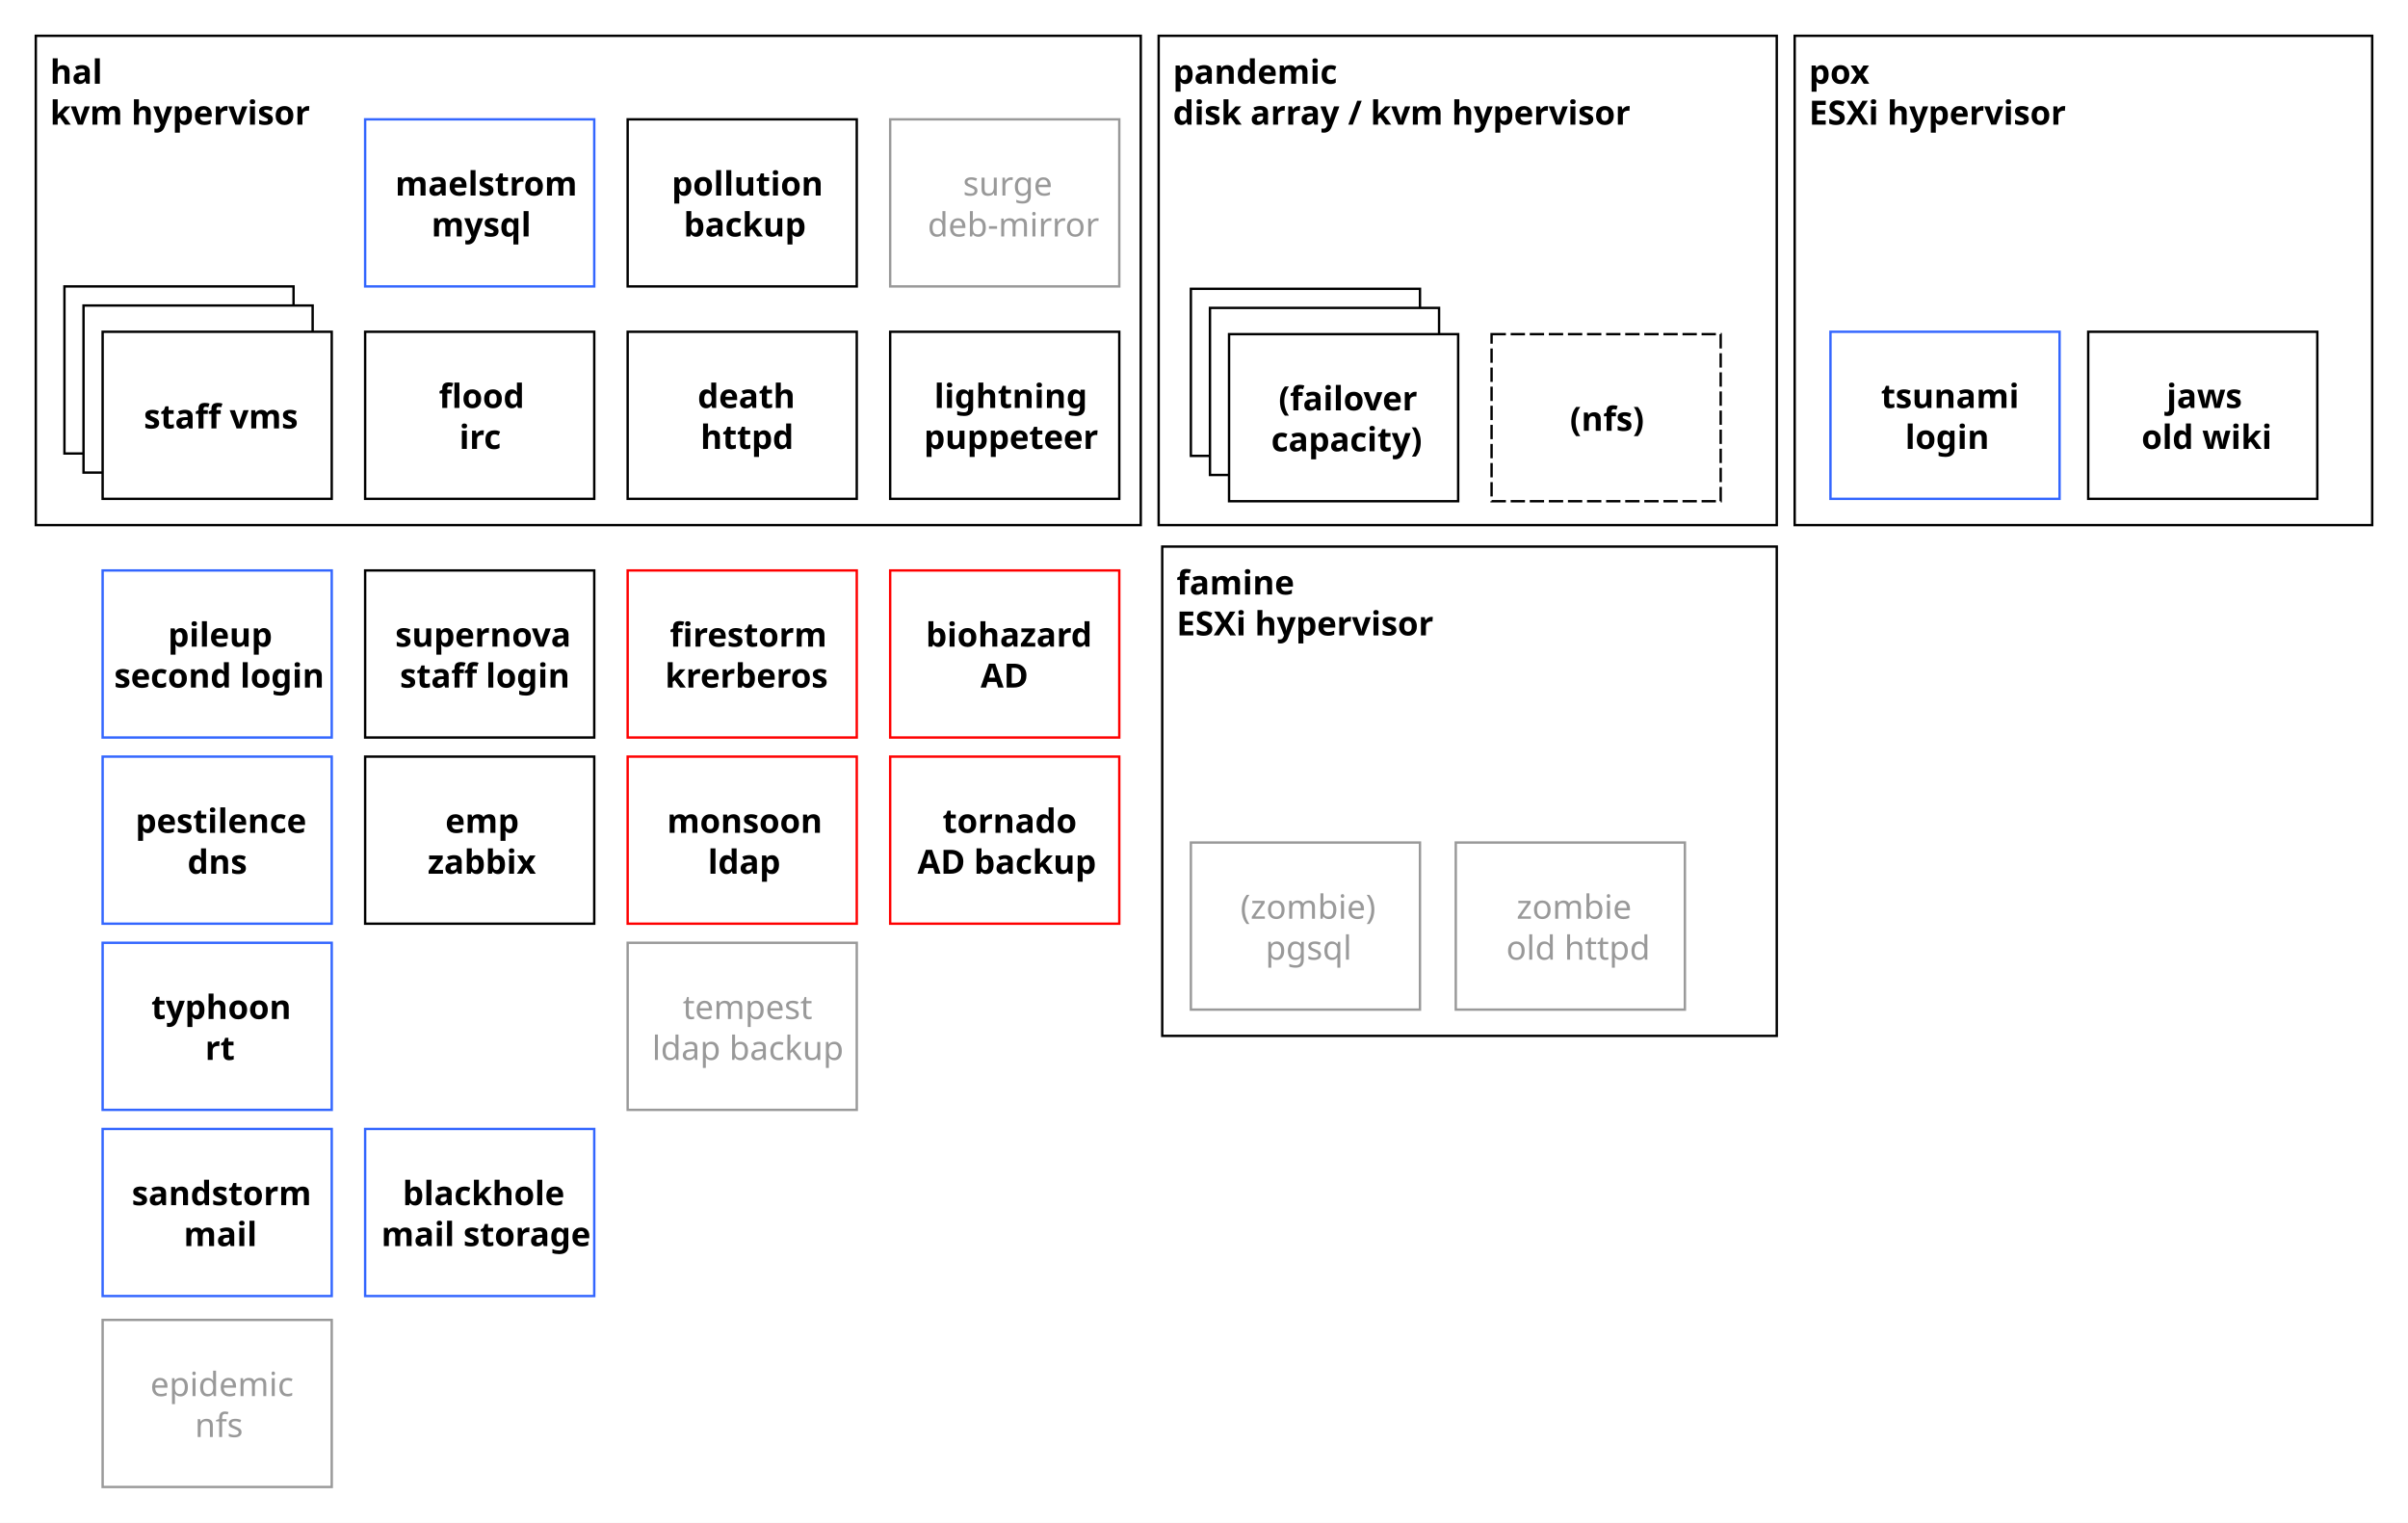
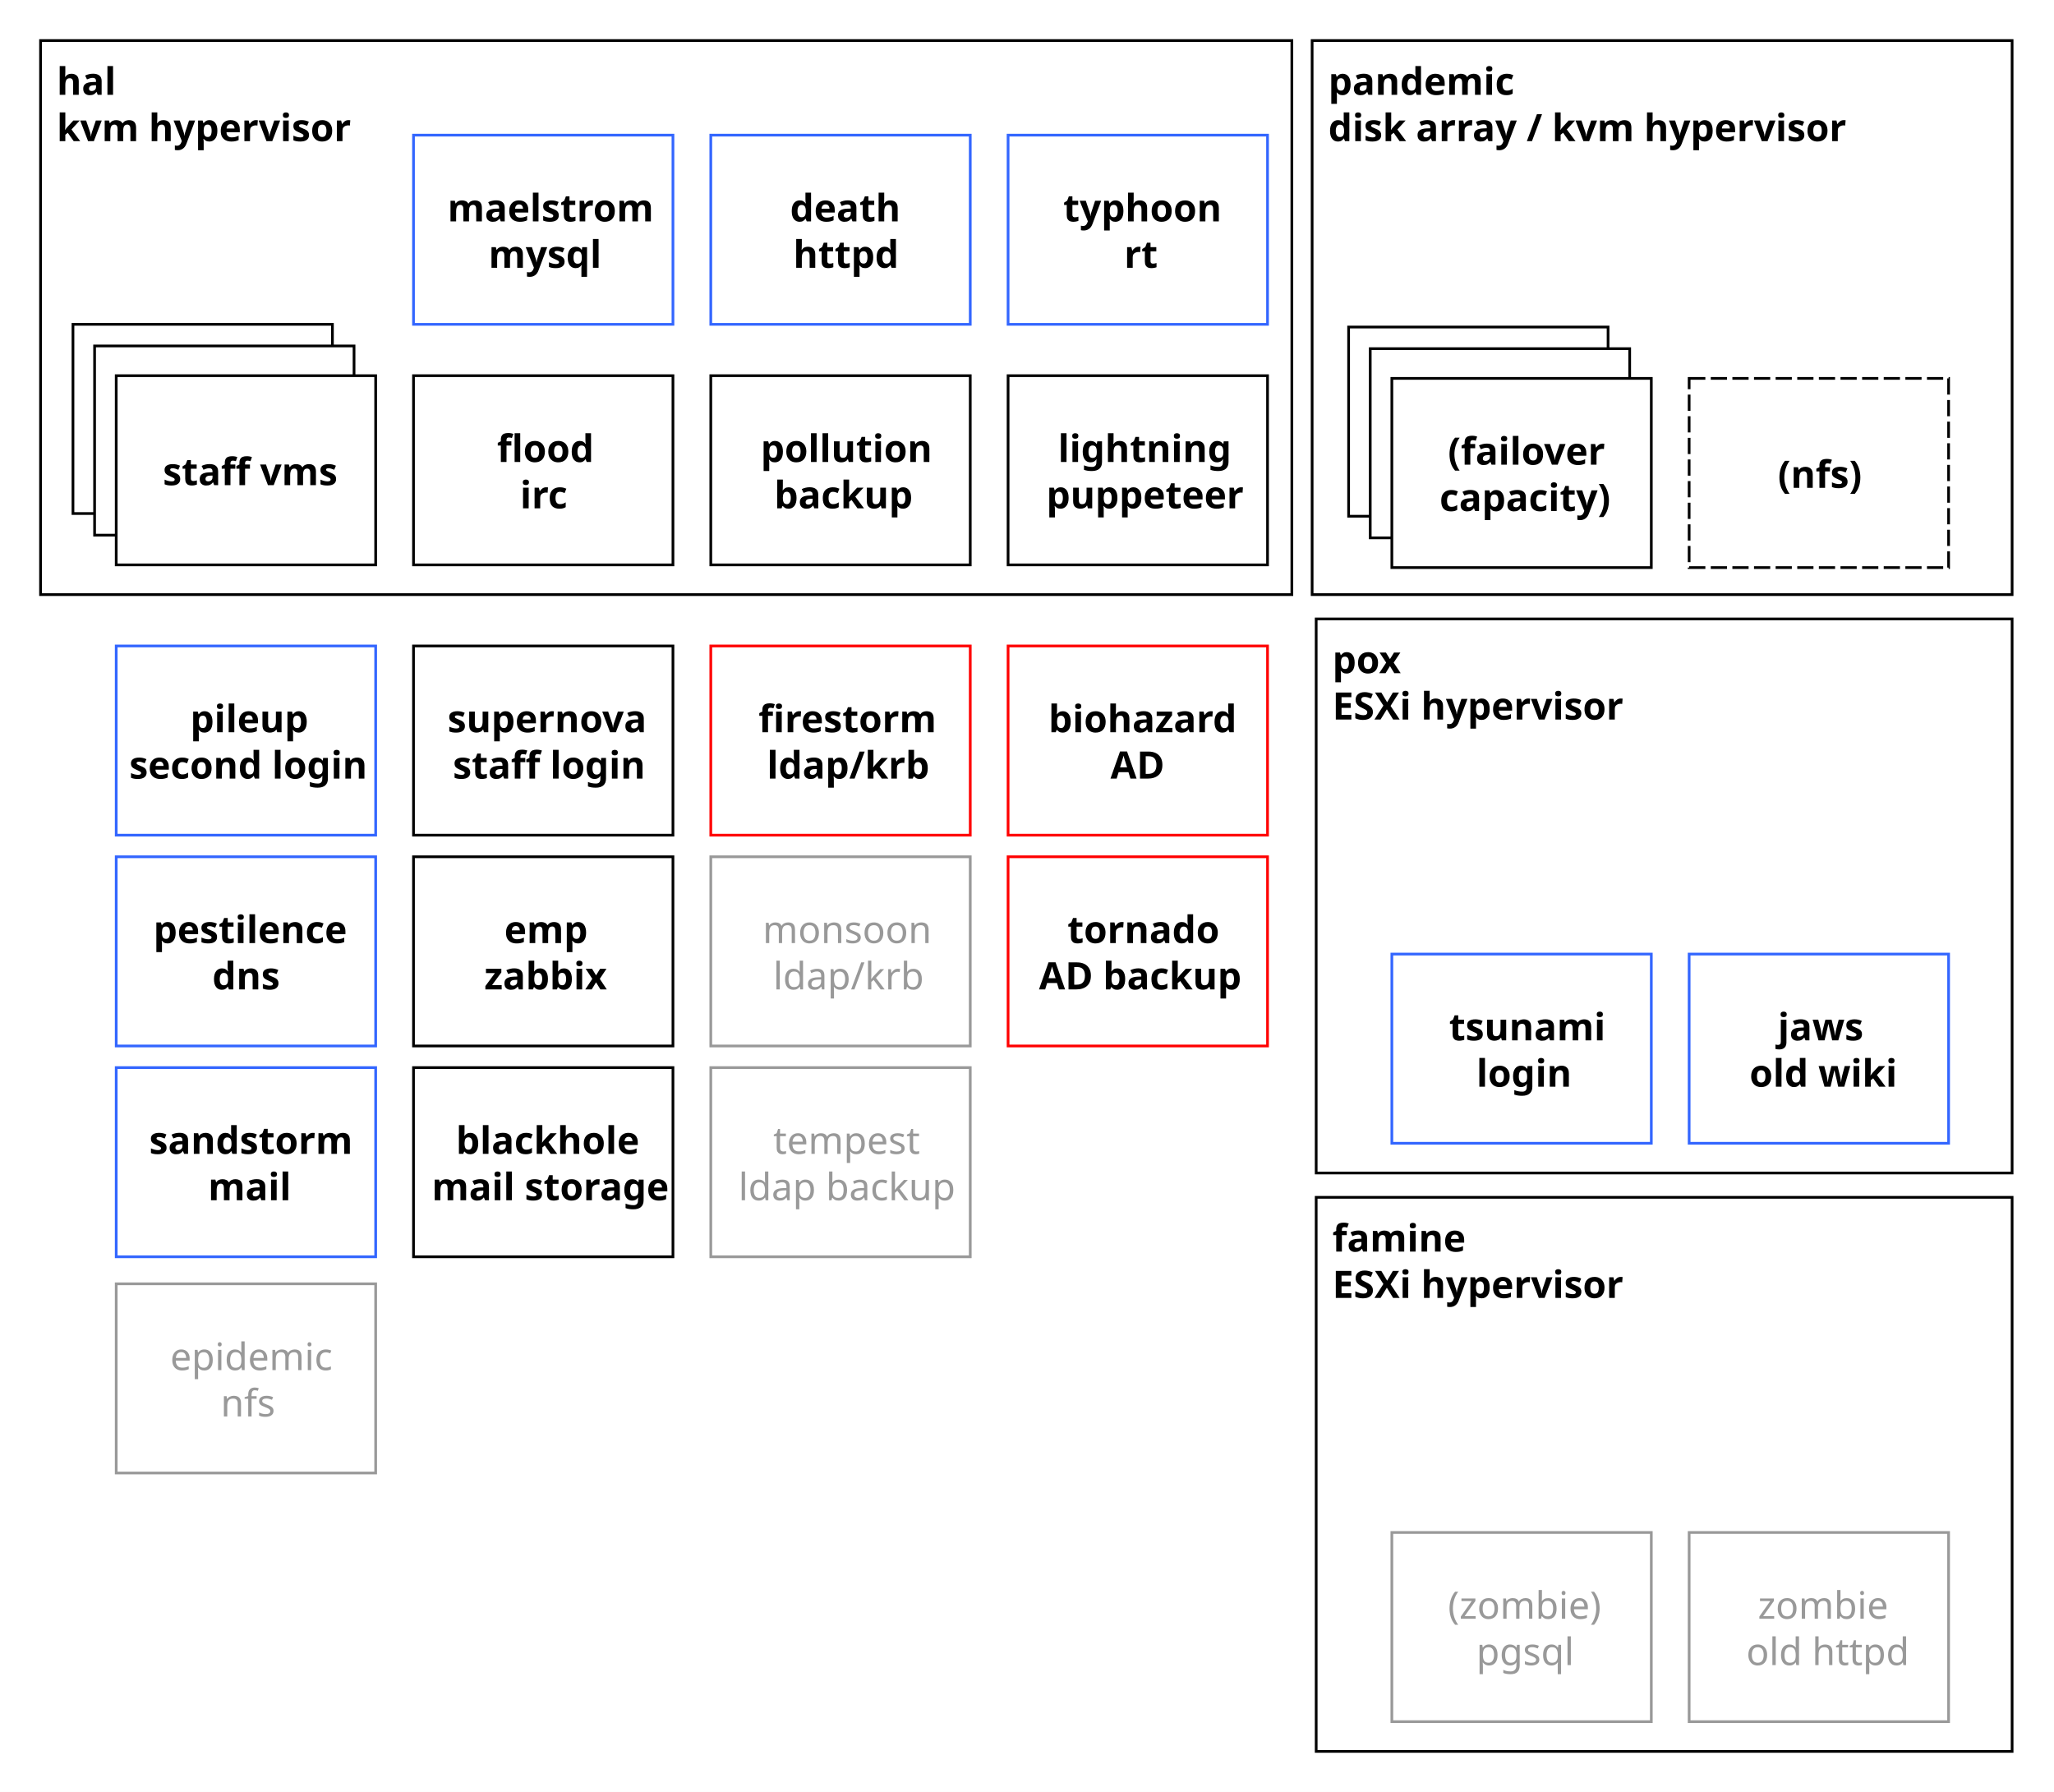
- <svg xmlns="http://www.w3.org/2000/svg" xmlns:xlink="http://www.w3.org/1999/xlink" fill-opacity="1" color-rendering="auto" color-interpolation="auto" stroke="black" text-rendering="auto" stroke-linecap="square" width="1009" stroke-miterlimit="10" stroke-opacity="1" shape-rendering="auto" fill="black" stroke-dasharray="none" font-weight="normal" stroke-width="1" height="638" font-family="'Dialog'" font-style="normal" stroke-linejoin="miter" font-size="12" stroke-dashoffset="0" image-rendering="auto">
+ <svg xmlns="http://www.w3.org/2000/svg" xmlns:xlink="http://www.w3.org/1999/xlink" fill-opacity="1" color-rendering="auto" color-interpolation="auto" stroke="black" text-rendering="auto" stroke-linecap="square" width="760" stroke-miterlimit="10" stroke-opacity="1" shape-rendering="auto" fill="black" stroke-dasharray="none" font-weight="normal" stroke-width="1" height="663" font-family="'Dialog'" font-style="normal" stroke-linejoin="miter" font-size="12" stroke-dashoffset="0" image-rendering="auto">
  <defs id="genericDefs" />
  <g>
    <defs id="defs1">
      <clipPath clipPathUnits="userSpaceOnUse" id="clipPath1">
-         <path d="M0 0 L1009 0 L1009 638 L0 638 L0 0 Z" />
+         <path d="M0 0 L760 0 L760 663 L0 663 L0 0 Z" />
      </clipPath>
      <clipPath clipPathUnits="userSpaceOnUse" id="clipPath2">
-         <path d="M-63 -93 L946 -93 L946 545 L-63 545 L-63 -93 Z" />
+         <path d="M-63 -93 L697 -93 L697 570 L-63 570 L-63 -93 Z" />
      </clipPath>
    </defs>
    <g fill="white" transform="translate(63,93)" stroke="white">
-       <rect x="-63" width="1009" height="638" y="-93" clip-path="url(#clipPath2)" stroke="none" />
+       <rect x="-63" width="760" height="663" y="-93" clip-path="url(#clipPath2)" stroke="none" />
    </g>
    <g id="y.node.0">
      <a target="_blank" xlink:type="simple" xlink:href="hal/" xlink:show="new">
        <g>
          <g font-size="14" stroke-miterlimit="1.45" font-weight="bold" font-family="sans-serif" transform="matrix(1,0,0,1,63,93)" stroke-linecap="butt">
            <text x="-42" xml:space="preserve" y="-57.925" stroke="none">hal</text>
          </g>
          <g font-size="14" stroke-miterlimit="1.45" font-weight="bold" font-family="sans-serif" transform="matrix(1,0,0,1,63,93)" stroke-linecap="butt">
            <text x="-42" xml:space="preserve" y="-40.773" stroke="none">kvm hypervisor</text>
          </g>
        </g>
        <g stroke-linecap="butt" transform="matrix(1,0,0,1,63,93)" stroke-miterlimit="1.45">
          <rect fill="none" x="-48" width="463" height="205" y="-78" />
        </g>
      </a>
    </g>
    <g id="y.node.1">
      <a target="_blank" xlink:type="simple" xlink:href="flood/" xlink:show="new">
        <g fill="white" transform="matrix(1,0,0,1,63,93)" stroke="white">
          <rect x="90" width="96" height="70" y="46" stroke="none" />
        </g>
        <g>
          <g font-size="14" stroke-miterlimit="1.45" font-weight="bold" font-family="sans-serif" transform="matrix(1,0,0,1,63,93)" stroke-linecap="butt">
            <text x="120.897" xml:space="preserve" y="77.924" stroke="none">flood</text>
            <text x="129.438" xml:space="preserve" y="95.075" stroke="none">irc</text>
          </g>
        </g>
        <g stroke-linecap="butt" transform="matrix(1,0,0,1,63,93)" stroke-miterlimit="1.45">
          <rect fill="none" x="90" width="96" height="70" y="46" />
        </g>
      </a>
    </g>
    <g id="y.node.2">
-       <a target="_blank" xlink:type="simple" xlink:href="meltdown/" xlink:show="new">
-         <g fill="white" transform="matrix(1,0,0,1,63,93)" stroke="white">
-           <rect x="200" width="96" height="70" y="46" stroke="none" />
-         </g>
-         <g>
-           <g font-size="14" stroke-miterlimit="1.45" font-weight="bold" font-family="sans-serif" transform="matrix(1,0,0,1,63,93)" stroke-linecap="butt">
-             <text x="229.331" xml:space="preserve" y="77.924" stroke="none">death</text>
-             <text x="230.51" xml:space="preserve" y="95.075" stroke="none">httpd</text>
-           </g>
-         </g>
-         <g stroke-linecap="butt" transform="matrix(1,0,0,1,63,93)" stroke-miterlimit="1.45">
-           <rect fill="none" x="200" width="96" height="70" y="46" />
+       <a target="_blank" xlink:type="simple" xlink:href="death/" xlink:show="new">
+         <g fill="white" transform="matrix(1,0,0,1,63,93)" stroke="white">
+           <rect x="200" width="96" height="70" y="-43" stroke="none" />
+         </g>
+         <g>
+           <g font-size="14" stroke-miterlimit="1.45" font-weight="bold" font-family="sans-serif" transform="matrix(1,0,0,1,63,93)" stroke-linecap="butt">
+             <text x="229.331" xml:space="preserve" y="-11.076" stroke="none">death</text>
+             <text x="230.51" xml:space="preserve" y="6.075" stroke="none">httpd</text>
+           </g>
+         </g>
+         <g fill="rgb(51,102,255)" stroke-miterlimit="1.45" transform="matrix(1,0,0,1,63,93)" stroke-linecap="butt" stroke="rgb(51,102,255)">
+           <rect fill="none" x="200" width="96" height="70" y="-43" />
        </g>
      </a>
    </g>
    <g id="y.node.3">
      <g fill="white" transform="matrix(1,0,0,1,63,93)" stroke="white">
        <rect x="90" width="96" height="70" y="-43" stroke="none" />
      </g>
      <g>
        <g font-size="14" stroke-miterlimit="1.45" font-weight="bold" font-family="sans-serif" transform="matrix(1,0,0,1,63,93)" stroke-linecap="butt">
          <text x="102.597" xml:space="preserve" y="-11.076" stroke="none">maelstrom</text>
          <text x="117.769" xml:space="preserve" y="6.075" stroke="none">mysql</text>
        </g>
      </g>
      <g fill="rgb(51,102,255)" stroke-miterlimit="1.45" transform="matrix(1,0,0,1,63,93)" stroke-linecap="butt" stroke="rgb(51,102,255)">
        <rect fill="none" x="90" width="96" height="70" y="-43" />
      </g>
    </g>
    <g id="y.node.4">
      <a target="_blank" xlink:type="simple" xlink:href="pollution/" xlink:show="new">
        <g fill="white" transform="matrix(1,0,0,1,63,93)" stroke="white">
-           <rect x="200" width="96" height="70" y="-43" stroke="none" />
-         </g>
-         <g>
-           <g font-size="14" stroke-miterlimit="1.45" font-weight="bold" font-family="sans-serif" transform="matrix(1,0,0,1,63,93)" stroke-linecap="butt">
-             <text x="218.455" xml:space="preserve" y="-11.076" stroke="none">pollution</text>
-             <text x="223.493" xml:space="preserve" y="6.075" stroke="none">backup</text>
-           </g>
-         </g>
-         <g stroke-linecap="butt" transform="matrix(1,0,0,1,63,93)" stroke-miterlimit="1.45">
-           <rect fill="none" x="200" width="96" height="70" y="-43" />
+           <rect x="200" width="96" height="70" y="46" stroke="none" />
+         </g>
+         <g>
+           <g font-size="14" stroke-miterlimit="1.45" font-weight="bold" font-family="sans-serif" transform="matrix(1,0,0,1,63,93)" stroke-linecap="butt">
+             <text x="218.455" xml:space="preserve" y="77.924" stroke="none">pollution</text>
+             <text x="223.493" xml:space="preserve" y="95.075" stroke="none">backup</text>
+           </g>
+         </g>
+         <g stroke-linecap="butt" transform="matrix(1,0,0,1,63,93)" stroke-miterlimit="1.45">
+           <rect fill="none" x="200" width="96" height="70" y="46" />
        </g>
      </a>
    </g>
    <g id="y.node.5">
      <a target="_blank" xlink:type="simple" xlink:href="famine/" xlink:show="new">
        <g>
          <g font-size="14" stroke-miterlimit="1.45" font-weight="bold" font-family="sans-serif" transform="matrix(1,0,0,1,63,93)" stroke-linecap="butt">
-             <text x="430" xml:space="preserve" y="156.075" stroke="none">famine</text>
-             <text x="430" xml:space="preserve" y="173.227" stroke="none">ESXi hypervisor</text>
-           </g>
-         </g>
-         <g stroke-linecap="butt" transform="matrix(1,0,0,1,63,93)" stroke-miterlimit="1.45">
-           <rect fill="none" x="424" width="257.5" height="205" y="136" />
+             <text x="430" xml:space="preserve" y="370.075" stroke="none">famine</text>
+             <text x="430" xml:space="preserve" y="387.227" stroke="none">ESXi hypervisor</text>
+           </g>
+         </g>
+         <g stroke-linecap="butt" transform="matrix(1,0,0,1,63,93)" stroke-miterlimit="1.45">
+           <rect fill="none" x="424" width="257.5" height="205" y="350" />
        </g>
      </a>
    </g>
    <g id="y.node.6">
      <g fill="white" transform="matrix(1,0,0,1,63,93)" stroke="white">
-         <rect x="436" width="96" height="70" y="260" stroke="none" />
+         <rect x="452" width="96" height="70" y="474" stroke="none" />
      </g>
      <g>
        <g font-size="14" stroke-linecap="butt" transform="matrix(1,0,0,1,63,93)" fill="rgb(153,153,153)" font-family="sans-serif" stroke="rgb(153,153,153)" stroke-miterlimit="1.45">
-           <text x="456.772" xml:space="preserve" y="291.924" stroke="none">(zombie)</text>
-           <text x="467.266" xml:space="preserve" y="309.075" stroke="none">pgsql</text>
+           <text x="472.772" xml:space="preserve" y="505.924" stroke="none">(zombie)</text>
+           <text x="483.266" xml:space="preserve" y="523.075" stroke="none">pgsql</text>
        </g>
      </g>
      <g fill="rgb(153,153,153)" stroke-miterlimit="1.45" transform="matrix(1,0,0,1,63,93)" stroke-linecap="butt" stroke="rgb(153,153,153)">
-         <rect fill="none" x="436" width="96" height="70" y="260" />
+         <rect fill="none" x="452" width="96" height="70" y="474" />
      </g>
    </g>
    <g id="y.node.7">
      <a target="_blank" xlink:type="simple" xlink:href="pox/" xlink:show="new">
        <g>
          <g font-size="14" stroke-miterlimit="1.45" font-weight="bold" font-family="sans-serif" transform="matrix(1,0,0,1,63,93)" stroke-linecap="butt">
-             <text x="695" xml:space="preserve" y="-57.925" stroke="none">pox</text>
-             <text x="695" xml:space="preserve" y="-40.773" stroke="none">ESXi hypervisor</text>
-           </g>
-         </g>
-         <g stroke-linecap="butt" transform="matrix(1,0,0,1,63,93)" stroke-miterlimit="1.45">
-           <rect fill="none" x="689" width="242" height="205" y="-78" />
+             <text x="430" xml:space="preserve" y="156.075" stroke="none">pox</text>
+             <text x="430" xml:space="preserve" y="173.227" stroke="none">ESXi hypervisor</text>
+           </g>
+         </g>
+         <g stroke-linecap="butt" transform="matrix(1,0,0,1,63,93)" stroke-miterlimit="1.45">
+           <rect fill="none" x="424" width="257.5" height="205" y="136" />
        </g>
      </a>
    </g>
    <g id="y.node.8">
      <a target="_blank" xlink:type="simple" xlink:href="tsunami/" xlink:show="new">
        <g fill="white" transform="matrix(1,0,0,1,63,93)" stroke="white">
-           <rect x="704" width="96" height="70" y="46" stroke="none" />
-         </g>
-         <g>
-           <g font-size="14" stroke-miterlimit="1.45" font-weight="bold" font-family="sans-serif" transform="matrix(1,0,0,1,63,93)" stroke-linecap="butt">
-             <text x="725.162" xml:space="preserve" y="77.924" stroke="none">tsunami</text>
-             <text x="735.283" xml:space="preserve" y="95.075" stroke="none">login</text>
-           </g>
-         </g>
-         <g fill="rgb(51,102,255)" stroke-miterlimit="1.45" transform="matrix(1,0,0,1,63,93)" stroke-linecap="butt" stroke="rgb(51,102,255)">
-           <rect fill="none" x="704" width="96" height="70" y="46" />
+           <rect x="452" width="96" height="70" y="260" stroke="none" />
+         </g>
+         <g>
+           <g font-size="14" stroke-miterlimit="1.45" font-weight="bold" font-family="sans-serif" transform="matrix(1,0,0,1,63,93)" stroke-linecap="butt">
+             <text x="473.162" xml:space="preserve" y="291.924" stroke="none">tsunami</text>
+             <text x="483.283" xml:space="preserve" y="309.075" stroke="none">login</text>
+           </g>
+         </g>
+         <g fill="rgb(51,102,255)" stroke-miterlimit="1.45" transform="matrix(1,0,0,1,63,93)" stroke-linecap="butt" stroke="rgb(51,102,255)">
+           <rect fill="none" x="452" width="96" height="70" y="260" />
        </g>
      </a>
    </g>
    <g id="y.node.9">
      <a target="_blank" xlink:type="simple" xlink:href="pileup/" xlink:show="new">
        <g fill="white" transform="matrix(1,0,0,1,63,93)" stroke="white">
          <rect x="-20" width="96" height="70" y="146" stroke="none" />
        </g>
        <g>
          <g font-size="14" stroke-miterlimit="1.45" font-weight="bold" font-family="sans-serif" transform="matrix(1,0,0,1,63,93)" stroke-linecap="butt">
            <text x="7.39" xml:space="preserve" y="177.924" stroke="none">pileup</text>
            <text x="-15.169" xml:space="preserve" y="195.075" stroke="none">second login</text>
          </g>
        </g>
        <g fill="rgb(51,102,255)" stroke-miterlimit="1.45" transform="matrix(1,0,0,1,63,93)" stroke-linecap="butt" stroke="rgb(51,102,255)">
          <rect fill="none" x="-20" width="96" height="70" y="146" />
        </g>
      </a>
    </g>
    <g id="y.node.10">
      <a target="_blank" xlink:type="simple" xlink:href="lightning/" xlink:show="new">
        <g fill="white" transform="matrix(1,0,0,1,63,93)" stroke="white">
          <rect x="310" width="96" height="70" y="46" stroke="none" />
        </g>
        <g>
          <g font-size="14" stroke-miterlimit="1.45" font-weight="bold" font-family="sans-serif" transform="matrix(1,0,0,1,63,93)" stroke-linecap="butt">
            <text x="328.455" xml:space="preserve" y="77.924" stroke="none">lightning</text>
            <text x="324.162" xml:space="preserve" y="95.075" stroke="none">puppeteer</text>
          </g>
        </g>
        <g stroke-linecap="butt" transform="matrix(1,0,0,1,63,93)" stroke-miterlimit="1.45">
          <rect fill="none" x="310" width="96" height="70" y="46" />
        </g>
      </a>
    </g>
    <g id="y.node.11">
      <a target="_blank" xlink:type="simple" xlink:href="pestilence/" xlink:show="new">
        <g fill="white" transform="matrix(1,0,0,1,63,93)" stroke="white">
          <rect x="-20" width="96" height="70" y="224" stroke="none" />
        </g>
        <g>
          <g font-size="14" stroke-miterlimit="1.45" font-weight="bold" font-family="sans-serif" transform="matrix(1,0,0,1,63,93)" stroke-linecap="butt">
            <text x="-6.238" xml:space="preserve" y="255.924" stroke="none">pestilence</text>
            <text x="15.555" xml:space="preserve" y="273.075" stroke="none">dns</text>
          </g>
        </g>
        <g fill="rgb(51,102,255)" stroke-miterlimit="1.45" transform="matrix(1,0,0,1,63,93)" stroke-linecap="butt" stroke="rgb(51,102,255)">
          <rect fill="none" x="-20" width="96" height="70" y="224" />
        </g>
      </a>
    </g>
    <g id="y.node.12">
      <a target="_blank" xlink:type="simple" xlink:href="supernova/" xlink:show="new">
        <g fill="white" transform="matrix(1,0,0,1,63,93)" stroke="white">
          <rect x="90" width="96" height="70" y="146" stroke="none" />
        </g>
        <g>
          <g font-size="14" stroke-miterlimit="1.45" font-weight="bold" font-family="sans-serif" transform="matrix(1,0,0,1,63,93)" stroke-linecap="butt">
            <text x="102.6" xml:space="preserve" y="177.924" stroke="none">supernova</text>
            <text x="104.559" xml:space="preserve" y="195.075" stroke="none">staff login</text>
          </g>
        </g>
        <g stroke-linecap="butt" transform="matrix(1,0,0,1,63,93)" stroke-miterlimit="1.45">
          <rect fill="none" x="90" width="96" height="70" y="146" />
        </g>
      </a>
    </g>
    <g id="y.node.13">
      <a target="_blank" xlink:type="simple" xlink:href="epidemic/" xlink:show="new">
        <g fill="white" transform="matrix(1,0,0,1,63,93)" stroke="white">
-           <rect x="-20" width="96" height="70" y="460" stroke="none" />
+           <rect x="-20" width="96" height="70" y="382" stroke="none" />
        </g>
        <g>
          <g font-size="14" stroke-linecap="butt" transform="matrix(1,0,0,1,63,93)" fill="rgb(153,153,153)" font-family="sans-serif" stroke="rgb(153,153,153)" stroke-miterlimit="1.45">
-             <text x="-0.014" xml:space="preserve" y="491.924" stroke="none">epidemic</text>
-             <text x="18.662" xml:space="preserve" y="509.075" stroke="none">nfs</text>
+             <text x="-0.014" xml:space="preserve" y="413.924" stroke="none">epidemic</text>
+             <text x="18.662" xml:space="preserve" y="431.075" stroke="none">nfs</text>
          </g>
        </g>
        <g fill="rgb(153,153,153)" stroke-miterlimit="1.45" transform="matrix(1,0,0,1,63,93)" stroke-linecap="butt" stroke="rgb(153,153,153)">
-           <rect fill="none" x="-20" width="96" height="70" y="460" />
+           <rect fill="none" x="-20" width="96" height="70" y="382" />
        </g>
      </a>
    </g>
    <g id="y.node.14">
      <a target="_blank" xlink:type="simple" xlink:href="emp/" xlink:show="new">
        <g fill="white" transform="matrix(1,0,0,1,63,93)" stroke="white">
          <rect x="90" width="96" height="70" y="224" stroke="none" />
        </g>
        <g>
          <g font-size="14" stroke-miterlimit="1.45" font-weight="bold" font-family="sans-serif" transform="matrix(1,0,0,1,63,93)" stroke-linecap="butt">
            <text x="123.607" xml:space="preserve" y="255.924" stroke="none">emp</text>
            <text x="116.217" xml:space="preserve" y="273.075" stroke="none">zabbix</text>
          </g>
        </g>
        <g stroke-linecap="butt" transform="matrix(1,0,0,1,63,93)" stroke-miterlimit="1.45">
          <rect fill="none" x="90" width="96" height="70" y="224" />
        </g>
      </a>
    </g>
    <g id="y.node.15">
-       <a target="_blank" xlink:type="simple" xlink:href="monsoon/" xlink:show="new">
+       <a target="_blank" xlink:type="simple" xlink:href="firestorm/" xlink:show="new">
        <g fill="white" transform="matrix(1,0,0,1,63,93)" stroke="white">
          <rect x="200" width="96" height="70" y="146" stroke="none" />
        </g>
        <g>
          <g font-size="14" stroke-miterlimit="1.45" font-weight="bold" font-family="sans-serif" transform="matrix(1,0,0,1,63,93)" stroke-linecap="butt">
            <text x="217.659" xml:space="preserve" y="177.924" stroke="none">firestorm</text>
-             <text x="215.704" xml:space="preserve" y="195.075" stroke="none">krerberos</text>
+             <text x="220.773" xml:space="preserve" y="195.075" stroke="none">ldap/krb</text>
          </g>
        </g>
        <g fill="red" stroke-miterlimit="1.45" transform="matrix(1,0,0,1,63,93)" stroke-linecap="butt" stroke="red">
          <rect fill="none" x="200" width="96" height="70" y="146" />
        </g>
      </a>
    </g>
    <g id="y.node.16">
      <a target="_blank" xlink:type="simple" xlink:href="tempest/" xlink:show="new">
        <g fill="white" transform="matrix(1,0,0,1,63,93)" stroke="white">
          <rect x="200" width="96" height="70" y="302" stroke="none" />
        </g>
        <g>
          <g font-size="14" stroke-linecap="butt" transform="matrix(1,0,0,1,63,93)" fill="rgb(153,153,153)" font-family="sans-serif" stroke="rgb(153,153,153)" stroke-miterlimit="1.45">
            <text x="223.1" xml:space="preserve" y="333.924" stroke="none">tempest</text>
            <text x="210.249" xml:space="preserve" y="351.075" stroke="none">ldap backup</text>
          </g>
        </g>
        <g fill="rgb(153,153,153)" stroke-miterlimit="1.45" transform="matrix(1,0,0,1,63,93)" stroke-linecap="butt" stroke="rgb(153,153,153)">
          <rect fill="none" x="200" width="96" height="70" y="302" />
        </g>
      </a>
    </g>
    <g id="y.node.17">
      <g fill="white" transform="matrix(1,0,0,1,63,93)" stroke="white">
        <rect x="-36" width="96" height="70" y="27" stroke="none" />
      </g>
      <g />
      <g stroke-linecap="butt" transform="matrix(1,0,0,1,63,93)" stroke-miterlimit="1.45">
        <rect fill="none" x="-36" width="96" height="70" y="27" />
      </g>
    </g>
    <g id="y.node.18">
      <g fill="white" transform="matrix(1,0,0,1,63,93)" stroke="white">
        <rect x="-28" width="96" height="70" y="35" stroke="none" />
      </g>
      <g />
      <g stroke-linecap="butt" transform="matrix(1,0,0,1,63,93)" stroke-miterlimit="1.45">
        <rect fill="none" x="-28" width="96" height="70" y="35" />
      </g>
    </g>
    <g id="y.node.19">
      <g fill="white" transform="matrix(1,0,0,1,63,93)" stroke="white">
        <rect x="-20" width="96" height="70" y="46" stroke="none" />
      </g>
      <g>
        <g font-size="14" stroke-miterlimit="1.45" font-weight="bold" font-family="sans-serif" transform="matrix(1,0,0,1,63,93)" stroke-linecap="butt">
          <text x="-2.734" xml:space="preserve" y="86.499" stroke="none">staff vms</text>
        </g>
      </g>
      <g stroke-linecap="butt" transform="matrix(1,0,0,1,63,93)" stroke-miterlimit="1.45">
        <rect fill="none" x="-20" width="96" height="70" y="46" />
      </g>
    </g>
    <g id="y.node.20">
      <a target="_blank" xlink:type="simple" xlink:href="biohazard/" xlink:show="new">
        <g fill="white" transform="matrix(1,0,0,1,63,93)" stroke="white">
          <rect x="310" width="96" height="70" y="146" stroke="none" />
        </g>
        <g>
          <g font-size="14" stroke-miterlimit="1.45" font-weight="bold" font-family="sans-serif" transform="matrix(1,0,0,1,63,93)" stroke-linecap="butt">
            <text x="324.941" xml:space="preserve" y="177.924" stroke="none">biohazard</text>
            <text x="347.89" xml:space="preserve" y="195.075" stroke="none">AD</text>
          </g>
        </g>
        <g fill="red" stroke-miterlimit="1.45" transform="matrix(1,0,0,1,63,93)" stroke-linecap="butt" stroke="red">
          <rect fill="none" x="310" width="96" height="70" y="146" />
        </g>
      </a>
    </g>
    <g id="y.node.21">
      <a target="_blank" xlink:type="simple" xlink:href="tornado/" xlink:show="new">
        <g fill="white" transform="matrix(1,0,0,1,63,93)" stroke="white">
          <rect x="310" width="96" height="70" y="224" stroke="none" />
        </g>
        <g>
          <g font-size="14" stroke-miterlimit="1.45" font-weight="bold" font-family="sans-serif" transform="matrix(1,0,0,1,63,93)" stroke-linecap="butt">
            <text x="331.948" xml:space="preserve" y="255.924" stroke="none">tornado</text>
            <text x="321.438" xml:space="preserve" y="273.075" stroke="none">AD backup</text>
          </g>
        </g>
        <g fill="red" stroke-miterlimit="1.45" transform="matrix(1,0,0,1,63,93)" stroke-linecap="butt" stroke="red">
          <rect fill="none" x="310" width="96" height="70" y="224" />
        </g>
      </a>
    </g>
    <g id="y.node.22">
      <a target="_blank" xlink:type="simple" xlink:href="zombie/" xlink:show="new">
        <g fill="white" transform="matrix(1,0,0,1,63,93)" stroke="white">
-           <rect x="547" width="96" height="70" y="260" stroke="none" />
+           <rect x="562" width="96" height="70" y="474" stroke="none" />
        </g>
        <g>
          <g font-size="14" stroke-linecap="butt" transform="matrix(1,0,0,1,63,93)" fill="rgb(153,153,153)" font-family="sans-serif" stroke="rgb(153,153,153)" stroke-miterlimit="1.45">
-             <text x="572.435" xml:space="preserve" y="291.924" stroke="none">zombie</text>
-             <text x="568.145" xml:space="preserve" y="309.075" stroke="none">old httpd</text>
+             <text x="587.435" xml:space="preserve" y="505.924" stroke="none">zombie</text>
+             <text x="583.145" xml:space="preserve" y="523.075" stroke="none">old httpd</text>
          </g>
        </g>
        <g fill="rgb(153,153,153)" stroke-miterlimit="1.45" transform="matrix(1,0,0,1,63,93)" stroke-linecap="butt" stroke="rgb(153,153,153)">
-           <rect fill="none" x="547" width="96" height="70" y="260" />
+           <rect fill="none" x="562" width="96" height="70" y="474" />
        </g>
      </a>
    </g>
    <g id="y.node.23">
      <a target="_blank" xlink:type="simple" xlink:href="jaws/" xlink:show="new">
        <g fill="white" transform="matrix(1,0,0,1,63,93)" stroke="white">
-           <rect x="812" width="96" height="70" y="46" stroke="none" />
-         </g>
-         <g>
-           <g font-size="14" stroke-miterlimit="1.45" font-weight="bold" font-family="sans-serif" transform="matrix(1,0,0,1,63,93)" stroke-linecap="butt">
-             <text x="844.824" xml:space="preserve" y="77.924" stroke="none">jaws</text>
-             <text x="834.331" xml:space="preserve" y="95.075" stroke="none">old wiki</text>
-           </g>
-         </g>
-         <g stroke-linecap="butt" transform="matrix(1,0,0,1,63,93)" stroke-miterlimit="1.45">
-           <rect fill="none" x="812" width="96" height="70" y="46" />
+           <rect x="562" width="96" height="70" y="260" stroke="none" />
+         </g>
+         <g>
+           <g font-size="14" stroke-miterlimit="1.45" font-weight="bold" font-family="sans-serif" transform="matrix(1,0,0,1,63,93)" stroke-linecap="butt">
+             <text x="594.824" xml:space="preserve" y="291.924" stroke="none">jaws</text>
+             <text x="584.331" xml:space="preserve" y="309.075" stroke="none">old wiki</text>
+           </g>
+         </g>
+         <g fill="rgb(51,102,255)" stroke-miterlimit="1.45" transform="matrix(1,0,0,1,63,93)" stroke-linecap="butt" stroke="rgb(51,102,255)">
+           <rect fill="none" x="562" width="96" height="70" y="260" />
        </g>
      </a>
    </g>
    <g id="y.node.24">
      <a target="_blank" xlink:type="simple" xlink:href="sandstorm/" xlink:show="new">
        <g fill="white" transform="matrix(1,0,0,1,63,93)" stroke="white">
-           <rect x="-20" width="96" height="70" y="380" stroke="none" />
-         </g>
-         <g>
-           <g font-size="14" stroke-miterlimit="1.45" font-weight="bold" font-family="sans-serif" transform="matrix(1,0,0,1,63,93)" stroke-linecap="butt">
-             <text x="-7.786" xml:space="preserve" y="411.924" stroke="none">sandstorm</text>
-             <text x="13.993" xml:space="preserve" y="429.075" stroke="none">mail</text>
-           </g>
-         </g>
-         <g fill="rgb(51,102,255)" stroke-miterlimit="1.45" transform="matrix(1,0,0,1,63,93)" stroke-linecap="butt" stroke="rgb(51,102,255)">
-           <rect fill="none" x="-20" width="96" height="70" y="380" />
+           <rect x="-20" width="96" height="70" y="302" stroke="none" />
+         </g>
+         <g>
+           <g font-size="14" stroke-miterlimit="1.45" font-weight="bold" font-family="sans-serif" transform="matrix(1,0,0,1,63,93)" stroke-linecap="butt">
+             <text x="-7.786" xml:space="preserve" y="333.924" stroke="none">sandstorm</text>
+             <text x="13.993" xml:space="preserve" y="351.075" stroke="none">mail</text>
+           </g>
+         </g>
+         <g fill="rgb(51,102,255)" stroke-miterlimit="1.45" transform="matrix(1,0,0,1,63,93)" stroke-linecap="butt" stroke="rgb(51,102,255)">
+           <rect fill="none" x="-20" width="96" height="70" y="302" />
        </g>
      </a>
    </g>
    <g id="y.node.25">
      <a target="_blank" xlink:type="simple" xlink:href="blackhole/" xlink:show="new">
        <g fill="white" transform="matrix(1,0,0,1,63,93)" stroke="white">
-           <rect x="90" width="96" height="70" y="380" stroke="none" />
-         </g>
-         <g>
-           <g font-size="14" stroke-miterlimit="1.45" font-weight="bold" font-family="sans-serif" transform="matrix(1,0,0,1,63,93)" stroke-linecap="butt">
-             <text x="105.71" xml:space="preserve" y="411.924" stroke="none">blackhole</text>
-             <text x="96.762" xml:space="preserve" y="429.075" stroke="none">mail storage</text>
-           </g>
-         </g>
-         <g fill="rgb(51,102,255)" stroke-miterlimit="1.45" transform="matrix(1,0,0,1,63,93)" stroke-linecap="butt" stroke="rgb(51,102,255)">
-           <rect fill="none" x="90" width="96" height="70" y="380" />
+           <rect x="90" width="96" height="70" y="302" stroke="none" />
+         </g>
+         <g>
+           <g font-size="14" stroke-miterlimit="1.45" font-weight="bold" font-family="sans-serif" transform="matrix(1,0,0,1,63,93)" stroke-linecap="butt">
+             <text x="105.71" xml:space="preserve" y="333.924" stroke="none">blackhole</text>
+             <text x="96.762" xml:space="preserve" y="351.075" stroke="none">mail storage</text>
+           </g>
+         </g>
+         <g stroke-linecap="butt" transform="matrix(1,0,0,1,63,93)" stroke-miterlimit="1.45">
+           <rect fill="none" x="90" width="96" height="70" y="302" />
        </g>
      </a>
    </g>
    <g id="y.node.26">
-       <a target="_blank" xlink:type="simple" xlink:href="surge/" xlink:show="new">
-         <g fill="white" transform="matrix(1,0,0,1,63,93)" stroke="white">
-           <rect x="310" width="96" height="70" y="-43" stroke="none" />
-         </g>
-         <g>
-           <g font-size="14" stroke-linecap="butt" transform="matrix(1,0,0,1,63,93)" fill="rgb(153,153,153)" font-family="sans-serif" stroke="rgb(153,153,153)" stroke-miterlimit="1.45">
-             <text x="340.49" xml:space="preserve" y="-11.076" stroke="none">surge</text>
-             <text x="325.717" xml:space="preserve" y="6.075" stroke="none">deb-mirror</text>
-           </g>
-         </g>
-         <g fill="rgb(153,153,153)" stroke-miterlimit="1.45" transform="matrix(1,0,0,1,63,93)" stroke-linecap="butt" stroke="rgb(153,153,153)">
-           <rect fill="none" x="310" width="96" height="70" y="-43" />
-         </g>
-       </a>
-     </g>
-     <g id="y.node.27">
      <a target="_blank" xlink:type="simple" xlink:href="pox/" xlink:show="new">
        <g>
          <g font-size="14" stroke-miterlimit="1.45" font-weight="bold" font-family="sans-serif" transform="matrix(1,0,0,1,63,93)" stroke-linecap="butt">
            <text x="428.5" xml:space="preserve" y="-57.925" stroke="none">pandemic</text>
            <text x="428.5" xml:space="preserve" y="-40.773" stroke="none">disk array / kvm hypervisor</text>
          </g>
        </g>
        <g stroke-linecap="butt" transform="matrix(1,0,0,1,63,93)" stroke-miterlimit="1.45">
          <rect fill="none" x="422.5" width="259" height="205" y="-78" />
        </g>
      </a>
    </g>
+     <g id="y.node.27">
+       <g fill="white" transform="matrix(1,0,0,1,63,93)" stroke="white">
+         <rect x="436" width="96" height="70" y="28" stroke="none" />
+       </g>
+       <g />
+       <g stroke-linecap="butt" transform="matrix(1,0,0,1,63,93)" stroke-miterlimit="1.45">
+         <rect fill="none" x="436" width="96" height="70" y="28" />
+       </g>
+     </g>
    <g id="y.node.28">
      <g fill="white" transform="matrix(1,0,0,1,63,93)" stroke="white">
-         <rect x="436" width="96" height="70" y="28" stroke="none" />
+         <rect x="444" width="96" height="70" y="36" stroke="none" />
      </g>
      <g />
      <g stroke-linecap="butt" transform="matrix(1,0,0,1,63,93)" stroke-miterlimit="1.45">
-         <rect fill="none" x="436" width="96" height="70" y="28" />
+         <rect fill="none" x="444" width="96" height="70" y="36" />
      </g>
    </g>
    <g id="y.node.29">
-       <g fill="white" transform="matrix(1,0,0,1,63,93)" stroke="white">
-         <rect x="444" width="96" height="70" y="36" stroke="none" />
-       </g>
-       <g />
-       <g stroke-linecap="butt" transform="matrix(1,0,0,1,63,93)" stroke-miterlimit="1.45">
-         <rect fill="none" x="444" width="96" height="70" y="36" />
-       </g>
-     </g>
-     <g id="y.node.30">
      <g fill="white" transform="matrix(1,0,0,1,63,93)" stroke="white">
        <rect x="452" width="96" height="70" y="47" stroke="none" />
      </g>
      <g>
        <g font-size="14" stroke-miterlimit="1.45" font-weight="bold" font-family="sans-serif" transform="matrix(1,0,0,1,63,93)" stroke-linecap="butt">
          <text x="472.769" xml:space="preserve" y="78.924" stroke="none">(failover</text>
          <text x="469.652" xml:space="preserve" y="96.075" stroke="none">capacity)</text>
        </g>
      </g>
      <g stroke-linecap="butt" transform="matrix(1,0,0,1,63,93)" stroke-miterlimit="1.45">
        <rect fill="none" x="452" width="96" height="70" y="47" />
      </g>
    </g>
+     <g id="y.node.30">
+       <g fill="white" transform="matrix(1,0,0,1,63,93)" stroke="white">
+         <rect x="562" width="96" height="70" y="47" stroke="none" />
+       </g>
+       <g>
+         <g font-size="14" stroke-miterlimit="1.45" font-weight="bold" font-family="sans-serif" transform="matrix(1,0,0,1,63,93)" stroke-linecap="butt">
+           <text x="594.838" xml:space="preserve" y="87.499" stroke="none">(nfs)</text>
+         </g>
+       </g>
+       <g stroke-dasharray="6,2" stroke-miterlimit="1.45" transform="matrix(1,0,0,1,63,93)" stroke-linecap="butt">
+         <rect fill="none" x="562" width="96" height="70" y="47" />
+       </g>
+     </g>
    <g id="y.node.31">
-       <a target="_blank" xlink:type="simple" xlink:href="flood/" xlink:show="new">
-         <g fill="white" transform="matrix(1,0,0,1,63,93)" stroke="white">
-           <rect x="562" width="96" height="70" y="47" stroke="none" />
-         </g>
-         <g>
-           <g font-size="14" stroke-miterlimit="1.45" font-weight="bold" font-family="sans-serif" transform="matrix(1,0,0,1,63,93)" stroke-linecap="butt">
-             <text x="594.838" xml:space="preserve" y="87.499" stroke="none">(nfs)</text>
-           </g>
-         </g>
-         <g stroke-dasharray="6,2" stroke-miterlimit="1.45" transform="matrix(1,0,0,1,63,93)" stroke-linecap="butt">
-           <rect fill="none" x="562" width="96" height="70" y="47" />
+       <a target="_blank" xlink:type="simple" xlink:href="blackhole/" xlink:show="new">
+         <g fill="white" transform="matrix(1,0,0,1,63,93)" stroke="white">
+           <rect x="310" width="96" height="70" y="-43" stroke="none" />
+         </g>
+         <g>
+           <g font-size="14" stroke-miterlimit="1.45" font-weight="bold" font-family="sans-serif" transform="matrix(1,0,0,1,63,93)" stroke-linecap="butt">
+             <text x="330.397" xml:space="preserve" y="-11.076" stroke="none">typhoon</text>
+             <text x="352.945" xml:space="preserve" y="6.075" stroke="none">rt</text>
+           </g>
+         </g>
+         <g fill="rgb(51,102,255)" stroke-miterlimit="1.45" transform="matrix(1,0,0,1,63,93)" stroke-linecap="butt" stroke="rgb(51,102,255)">
+           <rect fill="none" x="310" width="96" height="70" y="-43" />
        </g>
      </a>
    </g>
    <g id="y.node.32">
-       <a target="_blank" xlink:type="simple" xlink:href="blackhole/" xlink:show="new">
-         <g fill="white" transform="matrix(1,0,0,1,63,93)" stroke="white">
-           <rect x="-20" width="96" height="70" y="302" stroke="none" />
-         </g>
-         <g>
-           <g font-size="14" stroke-miterlimit="1.45" font-weight="bold" font-family="sans-serif" transform="matrix(1,0,0,1,63,93)" stroke-linecap="butt">
-             <text x="0.397" xml:space="preserve" y="333.924" stroke="none">typhoon</text>
-             <text x="22.945" xml:space="preserve" y="351.075" stroke="none">rt</text>
-           </g>
-         </g>
-         <g fill="rgb(51,102,255)" stroke-miterlimit="1.45" transform="matrix(1,0,0,1,63,93)" stroke-linecap="butt" stroke="rgb(51,102,255)">
-           <rect fill="none" x="-20" width="96" height="70" y="302" />
-         </g>
-       </a>
-     </g>
-     <g id="y.node.33">
      <a target="_blank" xlink:type="simple" xlink:href="monsoon/" xlink:show="new">
        <g fill="white" transform="matrix(1,0,0,1,63,93)" stroke="white">
          <rect x="200" width="96" height="70" y="224" stroke="none" />
        </g>
        <g>
-           <g font-size="14" stroke-miterlimit="1.45" font-weight="bold" font-family="sans-serif" transform="matrix(1,0,0,1,63,93)" stroke-linecap="butt">
-             <text x="216.503" xml:space="preserve" y="255.924" stroke="none">monsoon</text>
-             <text x="233.61" xml:space="preserve" y="273.075" stroke="none">ldap</text>
-           </g>
-         </g>
-         <g fill="red" stroke-miterlimit="1.45" transform="matrix(1,0,0,1,63,93)" stroke-linecap="butt" stroke="red">
+           <g font-size="14" stroke-linecap="butt" transform="matrix(1,0,0,1,63,93)" fill="rgb(153,153,153)" font-family="sans-serif" stroke="rgb(153,153,153)" stroke-miterlimit="1.45">
+             <text x="219.204" xml:space="preserve" y="255.924" stroke="none">monsoon</text>
+             <text x="223.097" xml:space="preserve" y="273.075" stroke="none">ldap/krb</text>
+           </g>
+         </g>
+         <g fill="rgb(153,153,153)" stroke-miterlimit="1.45" transform="matrix(1,0,0,1,63,93)" stroke-linecap="butt" stroke="rgb(153,153,153)">
          <rect fill="none" x="200" width="96" height="70" y="224" />
        </g>
      </a>
    </g>
    <g id="y.edge.0" />
  </g>
</svg>
